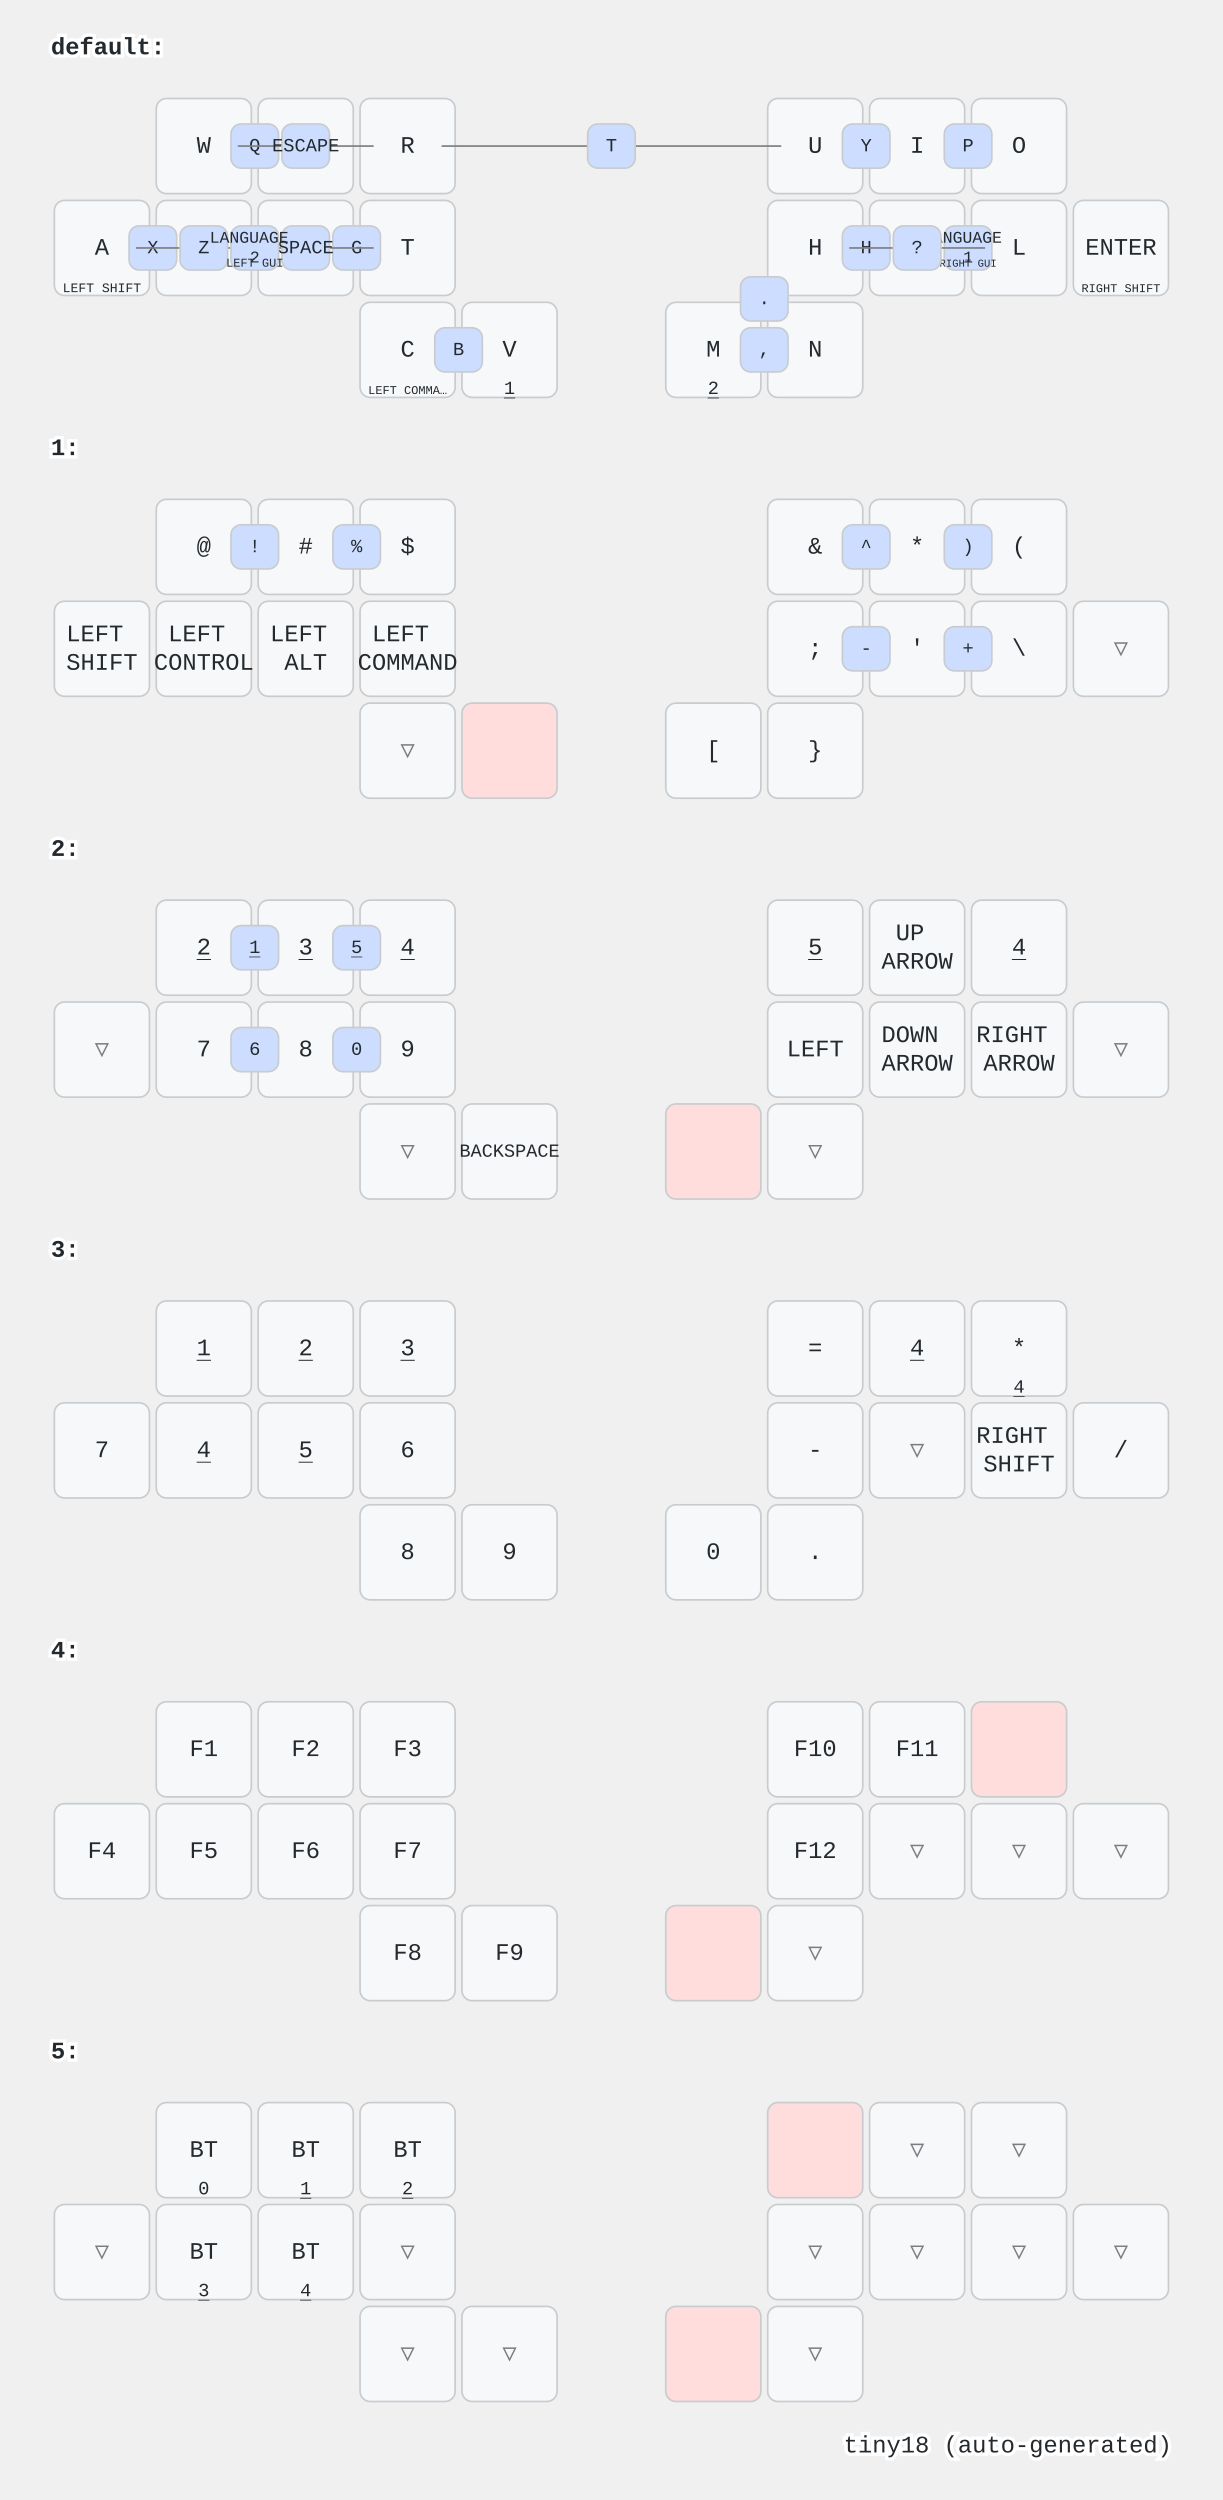
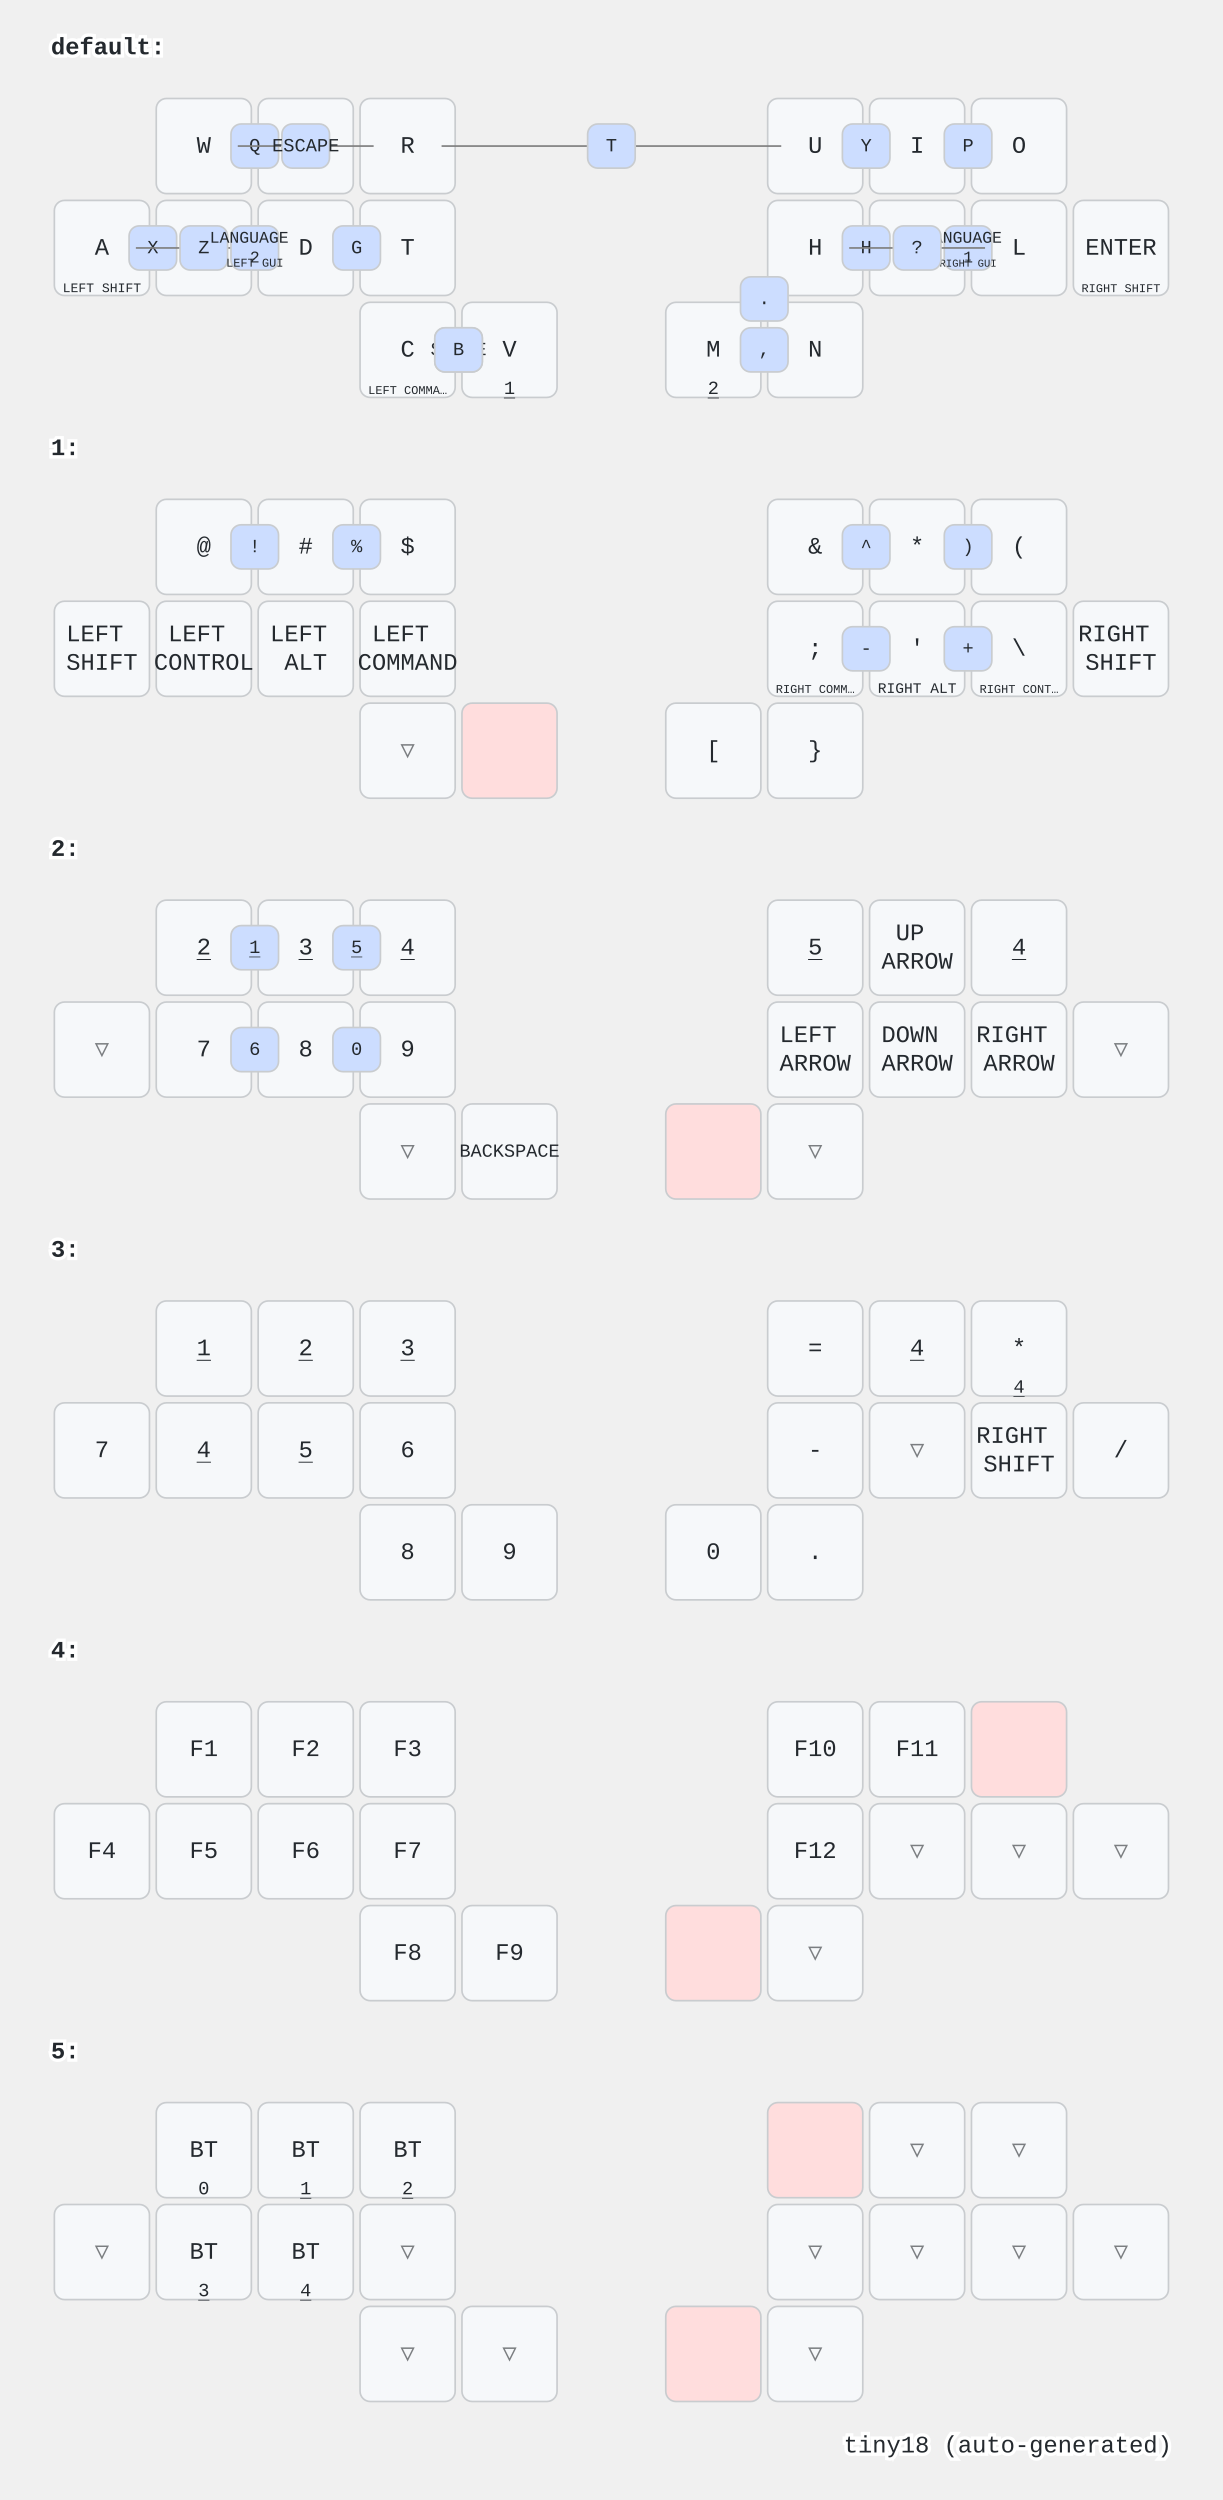
<svg xmlns="http://www.w3.org/2000/svg" width="720" height="1472" viewBox="0 0 720 1472" class="keymap">
  <style>/* inherit to force styles through use tags */
svg path {
    fill: inherit;
}

/* font and background color specifications */
svg.keymap {
    font-family: SFMono-Regular,Consolas,Liberation Mono,Menlo,monospace;
    font-size: 14px;
    font-kerning: normal;
    text-rendering: optimizeLegibility;
    fill: #24292e;
}

/* default key styling */
rect.key {
    fill: #f6f8fa;
}

rect.key, rect.combo {
    stroke: #c9cccf;
    stroke-width: 1;
}

/* default key side styling, only used is draw_key_sides is set */
rect.side {
    filter: brightness(90%);
}

/* color accent for combo boxes */
rect.combo, rect.combo-separate {
    fill: #cdf;
}

/* color accent for held keys */
rect.held, rect.combo.held {
    fill: #fdd;
}

/* color accent for ghost (optional) keys */
rect.ghost, rect.combo.ghost {
    stroke-dasharray: 4, 4;
    stroke-width: 2;
}

text {
    text-anchor: middle;
    dominant-baseline: middle;
}

/* styling for layer labels */
text.label {
    font-weight: bold;
    text-anchor: start;
    stroke: white;
    stroke-width: 4;
    paint-order: stroke;
}

/* styling for optional footer */
text.footer {
    text-anchor: end;
    dominant-baseline: auto;
    stroke: white;
    stroke-width: 4;
    paint-order: stroke;
}

/* styling for combo tap, and key non-tap label text */
text.combo, text.hold, text.shifted, text.left, text.right {
    font-size: 11px;
}

text.hold {
    text-anchor: middle;
    dominant-baseline: auto;
}

text.shifted {
    text-anchor: middle;
    dominant-baseline: hanging;
}

text.left {
    text-anchor: start;
}

text.right {
    text-anchor: end;
}

text.layer-activator {
    text-decoration: underline;
}

/* styling for hold/shifted label text in combo box */
text.combo.hold, text.combo.shifted, text.combo.left, text.combo.right {
    font-size: 8px;
}

/* lighter symbol for transparent keys */
text.trans {
    fill: #7b7e81;
}

/* styling for combo dendrons */
path.combo {
    stroke-width: 1;
    stroke: gray;
    fill: none;
}

/* Start Tabler Icons Cleanup */
/* cannot use height/width with glyphs */
.icon-tabler &gt; path {
    fill: inherit;
    stroke: inherit;
    stroke-width: 2;
}
/* hide tabler's default box */
.icon-tabler &gt; path[stroke="none"][fill="none"] {
    visibility: hidden;
}
/* End Tabler Icons Cleanup */
</style>
  <g transform="translate(30, 0)" class="layer-default">
    <text x="0" y="28" class="label" id="default">default:</text>
    <g transform="translate(0, 56)">
      <g transform="translate(90, 30)" class="key keypos-0">
        <rect rx="6" ry="6" x="-28" y="-28" width="56" height="56" class="key" />
        <text x="0" y="0" class="key tap">W</text>
      </g>
      <g transform="translate(150, 30)" class="key keypos-1">
        <rect rx="6" ry="6" x="-28" y="-28" width="56" height="56" class="key" />
        <text x="0" y="0" class="key tap">E</text>
      </g>
      <g transform="translate(210, 30)" class="key keypos-2">
        <rect rx="6" ry="6" x="-28" y="-28" width="56" height="56" class="key" />
        <text x="0" y="0" class="key tap">R</text>
      </g>
      <g transform="translate(450, 30)" class="key keypos-3">
        <rect rx="6" ry="6" x="-28" y="-28" width="56" height="56" class="key" />
        <text x="0" y="0" class="key tap">U</text>
      </g>
      <g transform="translate(510, 30)" class="key keypos-4">
        <rect rx="6" ry="6" x="-28" y="-28" width="56" height="56" class="key" />
        <text x="0" y="0" class="key tap">I</text>
      </g>
      <g transform="translate(570, 30)" class="key keypos-5">
        <rect rx="6" ry="6" x="-28" y="-28" width="56" height="56" class="key" />
        <text x="0" y="0" class="key tap">O</text>
      </g>
      <g transform="translate(30, 90)" class="key keypos-6">
        <rect rx="6" ry="6" x="-28" y="-28" width="56" height="56" class="key" />
        <text x="0" y="0" class="key tap">A</text>
        <text x="0" y="26" class="key hold">
          <tspan style="font-size: 70%">LEFT SHIFT</tspan>
        </text>
      </g>
      <g transform="translate(90, 90)" class="key keypos-7">
        <rect rx="6" ry="6" x="-28" y="-28" width="56" height="56" class="key" />
        <text x="0" y="0" class="key tap">S</text>
      </g>
      <g transform="translate(150, 90)" class="key keypos-8">
        <rect rx="6" ry="6" x="-28" y="-28" width="56" height="56" class="key" />
        <text x="0" y="0" class="key tap">D</text>
      </g>
      <g transform="translate(210, 90)" class="key keypos-9">
        <rect rx="6" ry="6" x="-28" y="-28" width="56" height="56" class="key" />
        <text x="0" y="0" class="key tap">T</text>
      </g>
      <g transform="translate(450, 90)" class="key keypos-10">
        <rect rx="6" ry="6" x="-28" y="-28" width="56" height="56" class="key" />
        <text x="0" y="0" class="key tap">H</text>
      </g>
      <g transform="translate(510, 90)" class="key keypos-11">
        <rect rx="6" ry="6" x="-28" y="-28" width="56" height="56" class="key" />
        <text x="0" y="0" class="key tap">K</text>
      </g>
      <g transform="translate(570, 90)" class="key keypos-12">
        <rect rx="6" ry="6" x="-28" y="-28" width="56" height="56" class="key" />
        <text x="0" y="0" class="key tap">L</text>
      </g>
      <g transform="translate(630, 90)" class="key keypos-13">
        <rect rx="6" ry="6" x="-28" y="-28" width="56" height="56" class="key" />
        <text x="0" y="0" class="key tap">ENTER</text>
        <text x="0" y="26" class="key hold">
          <tspan style="font-size: 64%">RIGHT SHIFT</tspan>
        </text>
      </g>
      <g transform="translate(210, 150)" class="key keypos-14">
        <rect rx="6" ry="6" x="-28" y="-28" width="56" height="56" class="key" />
        <text x="0" y="0" class="key tap">C</text>
        <text x="0" y="26" class="key hold">
          <tspan style="font-size: 64%">LEFT COMMA…</tspan>
        </text>
      </g>
      <g transform="translate(270, 150)" class="key keypos-15">
        <rect rx="6" ry="6" x="-28" y="-28" width="56" height="56" class="key" />
        <text x="0" y="0" class="key tap">V</text>
        <a href="#x_x">
          <text x="0" y="26" class="key hold layer-activator">1</text>
        </a>
      </g>
      <g transform="translate(390, 150)" class="key keypos-16">
        <rect rx="6" ry="6" x="-28" y="-28" width="56" height="56" class="key" />
        <text x="0" y="0" class="key tap">M</text>
        <a href="#x_x">
          <text x="0" y="26" class="key hold layer-activator">2</text>
        </a>
      </g>
      <g transform="translate(450, 150)" class="key keypos-17">
        <rect rx="6" ry="6" x="-28" y="-28" width="56" height="56" class="key" />
        <text x="0" y="0" class="key tap">N</text>
      </g>
      <g class="combo combopos-0">
        <rect rx="6" ry="6" x="106" y="17" width="28" height="26" class="combo" />
        <text x="120" y="30" class="combo tap">Q</text>
      </g>
      <g class="combo combopos-1">
        <path d="M330,30 l-100,0" class="combo" />
        <path d="M330,30 l100,0" class="combo" />
        <rect rx="6" ry="6" x="316" y="17" width="28" height="26" class="combo" />
        <text x="330" y="30" class="combo tap">T</text>
      </g>
      <g class="combo combopos-2">
        <rect rx="6" ry="6" x="466" y="17" width="28" height="26" class="combo" />
        <text x="480" y="30" class="combo tap">Y</text>
      </g>
      <g class="combo combopos-3">
        <rect rx="6" ry="6" x="526" y="17" width="28" height="26" class="combo" />
        <text x="540" y="30" class="combo tap">P</text>
      </g>
      <g class="combo combopos-4">
        <rect rx="6" ry="6" x="166" y="77" width="28" height="26" class="combo" />
        <text x="180" y="90" class="combo tap">G</text>
      </g>
      <g class="combo combopos-5">
        <rect rx="6" ry="6" x="466" y="77" width="28" height="26" class="combo" />
        <text x="480" y="90" class="combo tap">H</text>
      </g>
      <g class="combo combopos-6">
        <rect rx="6" ry="6" x="46" y="77" width="28" height="26" class="combo" />
        <text x="60" y="90" class="combo tap">X</text>
      </g>
      <g class="combo combopos-7">
        <path d="M90,90 l-40,0" class="combo" />
        <path d="M90,90 l40,0" class="combo" />
        <rect rx="6" ry="6" x="76" y="77" width="28" height="26" class="combo" />
        <text x="90" y="90" class="combo tap">Z</text>
      </g>
      <g class="combo combopos-8">
-         <path d="M150,90 l-40,0" class="combo" />
-         <path d="M150,90 l40,0" class="combo" />
-         <rect rx="6" ry="6" x="136" y="77" width="28" height="26" class="combo" />
-         <text x="150" y="90" class="combo tap">SPACE</text>
+         <rect rx="6" ry="6" x="226" y="137" width="28" height="26" class="combo" />
+         <text x="240" y="150" class="combo tap">SPACE</text>
      </g>
      <g class="combo combopos-9">
        <rect rx="6" ry="6" x="226" y="137" width="28" height="26" class="combo" />
        <text x="240" y="150" class="combo tap">B</text>
      </g>
      <g class="combo combopos-10">
        <rect rx="6" ry="6" x="106" y="77" width="28" height="26" class="combo" />
        <text x="120" y="90" class="combo tap">
          <tspan x="120" dy="-0.6em" style="font-size: 88%">LANGUAGE</tspan>
          <tspan x="120" dy="1.2em" style="font-size: 88%">2</tspan>
        </text>
        <text x="120" y="101" class="combo hold">
          <tspan style="font-size: 88%">LEFT GUI</tspan>
        </text>
      </g>
      <g class="combo combopos-11">
        <rect rx="6" ry="6" x="526" y="77" width="28" height="26" class="combo" />
        <text x="540" y="90" class="combo tap">
          <tspan x="540" dy="-0.6em" style="font-size: 88%">LANGUAGE</tspan>
          <tspan x="540" dy="1.2em" style="font-size: 88%">1</tspan>
        </text>
        <text x="540" y="101" class="combo hold">
          <tspan style="font-size: 78%">RIGHT GUI</tspan>
        </text>
      </g>
      <g class="combo combopos-12">
        <path d="M150,30 l-40,0" class="combo" />
        <path d="M150,30 l40,0" class="combo" />
        <rect rx="6" ry="6" x="136" y="17" width="28" height="26" class="combo" />
        <text x="150" y="30" class="combo tap">ESCAPE</text>
      </g>
      <g class="combo combopos-13">
        <rect rx="6" ry="6" x="406" y="137" width="28" height="26" class="combo" />
        <text x="420" y="150" class="combo tap">,</text>
      </g>
      <g class="combo combopos-14">
        <rect rx="6" ry="6" x="406" y="107" width="28" height="26" class="combo" />
        <text x="420" y="120" class="combo tap">.</text>
      </g>
      <g class="combo combopos-15">
        <path d="M510,90 l-40,0" class="combo" />
        <path d="M510,90 l40,0" class="combo" />
        <rect rx="6" ry="6" x="496" y="77" width="28" height="26" class="combo" />
        <text x="510" y="90" class="combo tap">?</text>
      </g>
    </g>
  </g>
  <g transform="translate(30, 236)" class="layer-1">
    <text x="0" y="28" class="label" id="x_x">1:</text>
    <g transform="translate(0, 56)">
      <g transform="translate(90, 30)" class="key keypos-0">
        <rect rx="6" ry="6" x="-28" y="-28" width="56" height="56" class="key" />
        <text x="0" y="0" class="key tap">@</text>
      </g>
      <g transform="translate(150, 30)" class="key keypos-1">
        <rect rx="6" ry="6" x="-28" y="-28" width="56" height="56" class="key" />
        <text x="0" y="0" class="key tap">#</text>
      </g>
      <g transform="translate(210, 30)" class="key keypos-2">
        <rect rx="6" ry="6" x="-28" y="-28" width="56" height="56" class="key" />
        <text x="0" y="0" class="key tap">$</text>
      </g>
      <g transform="translate(450, 30)" class="key keypos-3">
        <rect rx="6" ry="6" x="-28" y="-28" width="56" height="56" class="key" />
        <text x="0" y="0" class="key tap">&amp;</text>
      </g>
      <g transform="translate(510, 30)" class="key keypos-4">
        <rect rx="6" ry="6" x="-28" y="-28" width="56" height="56" class="key" />
        <text x="0" y="0" class="key tap">*</text>
      </g>
      <g transform="translate(570, 30)" class="key keypos-5">
        <rect rx="6" ry="6" x="-28" y="-28" width="56" height="56" class="key" />
        <text x="0" y="0" class="key tap">(</text>
      </g>
      <g transform="translate(30, 90)" class="key keypos-6">
        <rect rx="6" ry="6" x="-28" y="-28" width="56" height="56" class="key" />
        <text x="0" y="0" class="key tap">
          <tspan x="0" dy="-0.6em">LEFT</tspan>
          <tspan x="0" dy="1.2em">SHIFT</tspan>
        </text>
      </g>
      <g transform="translate(90, 90)" class="key keypos-7">
        <rect rx="6" ry="6" x="-28" y="-28" width="56" height="56" class="key" />
        <text x="0" y="0" class="key tap">
          <tspan x="0" dy="-0.6em">LEFT</tspan>
          <tspan x="0" dy="1.2em">CONTROL</tspan>
        </text>
      </g>
      <g transform="translate(150, 90)" class="key keypos-8">
        <rect rx="6" ry="6" x="-28" y="-28" width="56" height="56" class="key" />
        <text x="0" y="0" class="key tap">
          <tspan x="0" dy="-0.6em">LEFT</tspan>
          <tspan x="0" dy="1.2em">ALT</tspan>
        </text>
      </g>
      <g transform="translate(210, 90)" class="key keypos-9">
        <rect rx="6" ry="6" x="-28" y="-28" width="56" height="56" class="key" />
        <text x="0" y="0" class="key tap">
          <tspan x="0" dy="-0.6em">LEFT</tspan>
          <tspan x="0" dy="1.2em">COMMAND</tspan>
        </text>
      </g>
      <g transform="translate(450, 90)" class="key keypos-10">
        <rect rx="6" ry="6" x="-28" y="-28" width="56" height="56" class="key" />
        <text x="0" y="0" class="key tap">;</text>
+         <text x="0" y="26" class="key hold">
+           <tspan style="font-size: 64%">RIGHT COMM…</tspan>
+         </text>
      </g>
      <g transform="translate(510, 90)" class="key keypos-11">
        <rect rx="6" ry="6" x="-28" y="-28" width="56" height="56" class="key" />
        <text x="0" y="0" class="key tap">'</text>
+         <text x="0" y="26" class="key hold">
+           <tspan style="font-size: 78%">RIGHT ALT</tspan>
+         </text>
      </g>
      <g transform="translate(570, 90)" class="key keypos-12">
        <rect rx="6" ry="6" x="-28" y="-28" width="56" height="56" class="key" />
        <text x="0" y="0" class="key tap">\</text>
-       </g>
-       <g transform="translate(630, 90)" class="key trans keypos-13">
-         <rect rx="6" ry="6" x="-28" y="-28" width="56" height="56" class="key trans" />
-         <text x="0" y="0" class="key trans tap">▽</text>
+         <text x="0" y="26" class="key hold">
+           <tspan style="font-size: 64%">RIGHT CONT…</tspan>
+         </text>
+       </g>
+       <g transform="translate(630, 90)" class="key keypos-13">
+         <rect rx="6" ry="6" x="-28" y="-28" width="56" height="56" class="key" />
+         <text x="0" y="0" class="key tap">
+           <tspan x="0" dy="-0.6em">RIGHT</tspan>
+           <tspan x="0" dy="1.2em">SHIFT</tspan>
+         </text>
      </g>
      <g transform="translate(210, 150)" class="key trans keypos-14">
        <rect rx="6" ry="6" x="-28" y="-28" width="56" height="56" class="key trans" />
        <text x="0" y="0" class="key trans tap">▽</text>
      </g>
      <g transform="translate(270, 150)" class="key held keypos-15">
        <rect rx="6" ry="6" x="-28" y="-28" width="56" height="56" class="key held" />
      </g>
      <g transform="translate(390, 150)" class="key keypos-16">
        <rect rx="6" ry="6" x="-28" y="-28" width="56" height="56" class="key" />
        <text x="0" y="0" class="key tap">[</text>
      </g>
      <g transform="translate(450, 150)" class="key keypos-17">
        <rect rx="6" ry="6" x="-28" y="-28" width="56" height="56" class="key" />
        <text x="0" y="0" class="key tap">}</text>
      </g>
      <g class="combo combopos-0">
        <rect rx="6" ry="6" x="106" y="17" width="28" height="26" class="combo" />
        <text x="120" y="30" class="combo tap">!</text>
      </g>
      <g class="combo combopos-1">
        <rect rx="6" ry="6" x="166" y="17" width="28" height="26" class="combo" />
        <text x="180" y="30" class="combo tap">%</text>
      </g>
      <g class="combo combopos-2">
        <rect rx="6" ry="6" x="466" y="17" width="28" height="26" class="combo" />
        <text x="480" y="30" class="combo tap">^</text>
      </g>
      <g class="combo combopos-3">
        <rect rx="6" ry="6" x="526" y="17" width="28" height="26" class="combo" />
        <text x="540" y="30" class="combo tap">)</text>
      </g>
      <g class="combo combopos-4">
        <rect rx="6" ry="6" x="466" y="77" width="28" height="26" class="combo" />
        <text x="480" y="90" class="combo tap">-</text>
      </g>
      <g class="combo combopos-5">
        <rect rx="6" ry="6" x="526" y="77" width="28" height="26" class="combo" />
        <text x="540" y="90" class="combo tap">+</text>
      </g>
    </g>
  </g>
  <g transform="translate(30, 472)" class="layer-2">
    <text x="0" y="28" class="label" id="x_x">2:</text>
    <g transform="translate(0, 56)">
      <g transform="translate(90, 30)" class="key keypos-0">
        <rect rx="6" ry="6" x="-28" y="-28" width="56" height="56" class="key" />
        <a href="#x_x">
          <text x="0" y="0" class="key tap layer-activator">2</text>
        </a>
      </g>
      <g transform="translate(150, 30)" class="key keypos-1">
        <rect rx="6" ry="6" x="-28" y="-28" width="56" height="56" class="key" />
        <a href="#x_x">
          <text x="0" y="0" class="key tap layer-activator">3</text>
        </a>
      </g>
      <g transform="translate(210, 30)" class="key keypos-2">
        <rect rx="6" ry="6" x="-28" y="-28" width="56" height="56" class="key" />
        <a href="#x_x">
          <text x="0" y="0" class="key tap layer-activator">4</text>
        </a>
      </g>
      <g transform="translate(450, 30)" class="key keypos-3">
        <rect rx="6" ry="6" x="-28" y="-28" width="56" height="56" class="key" />
        <a href="#x_x">
          <text x="0" y="0" class="key tap layer-activator">5</text>
        </a>
      </g>
      <g transform="translate(510, 30)" class="key keypos-4">
        <rect rx="6" ry="6" x="-28" y="-28" width="56" height="56" class="key" />
        <text x="0" y="0" class="key tap">
          <tspan x="0" dy="-0.6em">UP</tspan>
          <tspan x="0" dy="1.2em">ARROW</tspan>
        </text>
      </g>
      <g transform="translate(570, 30)" class="key keypos-5">
        <rect rx="6" ry="6" x="-28" y="-28" width="56" height="56" class="key" />
        <a href="#x_x">
          <text x="0" y="0" class="key tap layer-activator">4</text>
        </a>
      </g>
      <g transform="translate(30, 90)" class="key trans keypos-6">
        <rect rx="6" ry="6" x="-28" y="-28" width="56" height="56" class="key trans" />
        <text x="0" y="0" class="key trans tap">▽</text>
      </g>
      <g transform="translate(90, 90)" class="key keypos-7">
        <rect rx="6" ry="6" x="-28" y="-28" width="56" height="56" class="key" />
        <text x="0" y="0" class="key tap">7</text>
      </g>
      <g transform="translate(150, 90)" class="key keypos-8">
        <rect rx="6" ry="6" x="-28" y="-28" width="56" height="56" class="key" />
        <text x="0" y="0" class="key tap">8</text>
      </g>
      <g transform="translate(210, 90)" class="key keypos-9">
        <rect rx="6" ry="6" x="-28" y="-28" width="56" height="56" class="key" />
        <text x="0" y="0" class="key tap">9</text>
      </g>
      <g transform="translate(450, 90)" class="key keypos-10">
        <rect rx="6" ry="6" x="-28" y="-28" width="56" height="56" class="key" />
-         <text x="0" y="0" class="key tap">LEFT</text>
+         <text x="0" y="0" class="key tap">
+           <tspan x="0" dy="-0.6em">LEFT</tspan>
+           <tspan x="0" dy="1.2em">ARROW</tspan>
+         </text>
      </g>
      <g transform="translate(510, 90)" class="key keypos-11">
        <rect rx="6" ry="6" x="-28" y="-28" width="56" height="56" class="key" />
        <text x="0" y="0" class="key tap">
          <tspan x="0" dy="-0.6em">DOWN</tspan>
          <tspan x="0" dy="1.2em">ARROW</tspan>
        </text>
      </g>
      <g transform="translate(570, 90)" class="key keypos-12">
        <rect rx="6" ry="6" x="-28" y="-28" width="56" height="56" class="key" />
        <text x="0" y="0" class="key tap">
          <tspan x="0" dy="-0.6em">RIGHT</tspan>
          <tspan x="0" dy="1.2em">ARROW</tspan>
        </text>
      </g>
      <g transform="translate(630, 90)" class="key trans keypos-13">
        <rect rx="6" ry="6" x="-28" y="-28" width="56" height="56" class="key trans" />
        <text x="0" y="0" class="key trans tap">▽</text>
      </g>
      <g transform="translate(210, 150)" class="key trans keypos-14">
        <rect rx="6" ry="6" x="-28" y="-28" width="56" height="56" class="key trans" />
        <text x="0" y="0" class="key trans tap">▽</text>
      </g>
      <g transform="translate(270, 150)" class="key keypos-15">
        <rect rx="6" ry="6" x="-28" y="-28" width="56" height="56" class="key" />
        <text x="0" y="0" class="key tap">
          <tspan style="font-size: 78%">BACKSPACE</tspan>
        </text>
      </g>
      <g transform="translate(390, 150)" class="key held keypos-16">
        <rect rx="6" ry="6" x="-28" y="-28" width="56" height="56" class="key held" />
      </g>
      <g transform="translate(450, 150)" class="key trans keypos-17">
        <rect rx="6" ry="6" x="-28" y="-28" width="56" height="56" class="key trans" />
        <text x="0" y="0" class="key trans tap">▽</text>
      </g>
      <g class="combo combopos-0">
        <rect rx="6" ry="6" x="106" y="17" width="28" height="26" class="combo" />
        <a href="#x_x">
          <text x="120" y="30" class="combo tap layer-activator">1</text>
        </a>
      </g>
      <g class="combo combopos-1">
        <rect rx="6" ry="6" x="166" y="17" width="28" height="26" class="combo" />
        <a href="#x_x">
          <text x="180" y="30" class="combo tap layer-activator">5</text>
        </a>
      </g>
      <g class="combo combopos-2">
        <rect rx="6" ry="6" x="106" y="77" width="28" height="26" class="combo" />
        <text x="120" y="90" class="combo tap">6</text>
      </g>
      <g class="combo combopos-3">
        <rect rx="6" ry="6" x="166" y="77" width="28" height="26" class="combo" />
        <text x="180" y="90" class="combo tap">0</text>
      </g>
    </g>
  </g>
  <g transform="translate(30, 708)" class="layer-3">
    <text x="0" y="28" class="label" id="x_x">3:</text>
    <g transform="translate(0, 56)">
      <g transform="translate(90, 30)" class="key keypos-0">
        <rect rx="6" ry="6" x="-28" y="-28" width="56" height="56" class="key" />
        <a href="#x_x">
          <text x="0" y="0" class="key tap layer-activator">1</text>
        </a>
      </g>
      <g transform="translate(150, 30)" class="key keypos-1">
        <rect rx="6" ry="6" x="-28" y="-28" width="56" height="56" class="key" />
        <a href="#x_x">
          <text x="0" y="0" class="key tap layer-activator">2</text>
        </a>
      </g>
      <g transform="translate(210, 30)" class="key keypos-2">
        <rect rx="6" ry="6" x="-28" y="-28" width="56" height="56" class="key" />
        <a href="#x_x">
          <text x="0" y="0" class="key tap layer-activator">3</text>
        </a>
      </g>
      <g transform="translate(450, 30)" class="key keypos-3">
        <rect rx="6" ry="6" x="-28" y="-28" width="56" height="56" class="key" />
        <text x="0" y="0" class="key tap">=</text>
      </g>
      <g transform="translate(510, 30)" class="key keypos-4">
        <rect rx="6" ry="6" x="-28" y="-28" width="56" height="56" class="key" />
        <a href="#x_x">
          <text x="0" y="0" class="key tap layer-activator">4</text>
        </a>
      </g>
      <g transform="translate(570, 30)" class="key keypos-5">
        <rect rx="6" ry="6" x="-28" y="-28" width="56" height="56" class="key" />
        <text x="0" y="0" class="key tap">*</text>
        <a href="#x_x">
          <text x="0" y="26" class="key hold layer-activator">4</text>
        </a>
      </g>
      <g transform="translate(30, 90)" class="key keypos-6">
        <rect rx="6" ry="6" x="-28" y="-28" width="56" height="56" class="key" />
        <text x="0" y="0" class="key tap">7</text>
      </g>
      <g transform="translate(90, 90)" class="key keypos-7">
        <rect rx="6" ry="6" x="-28" y="-28" width="56" height="56" class="key" />
        <a href="#x_x">
          <text x="0" y="0" class="key tap layer-activator">4</text>
        </a>
      </g>
      <g transform="translate(150, 90)" class="key keypos-8">
        <rect rx="6" ry="6" x="-28" y="-28" width="56" height="56" class="key" />
        <a href="#x_x">
          <text x="0" y="0" class="key tap layer-activator">5</text>
        </a>
      </g>
      <g transform="translate(210, 90)" class="key keypos-9">
        <rect rx="6" ry="6" x="-28" y="-28" width="56" height="56" class="key" />
        <text x="0" y="0" class="key tap">6</text>
      </g>
      <g transform="translate(450, 90)" class="key keypos-10">
        <rect rx="6" ry="6" x="-28" y="-28" width="56" height="56" class="key" />
        <text x="0" y="0" class="key tap">-</text>
      </g>
      <g transform="translate(510, 90)" class="key trans keypos-11">
        <rect rx="6" ry="6" x="-28" y="-28" width="56" height="56" class="key trans" />
        <text x="0" y="0" class="key trans tap">▽</text>
      </g>
      <g transform="translate(570, 90)" class="key keypos-12">
        <rect rx="6" ry="6" x="-28" y="-28" width="56" height="56" class="key" />
        <text x="0" y="0" class="key tap">
          <tspan x="0" dy="-0.6em">RIGHT</tspan>
          <tspan x="0" dy="1.2em">SHIFT</tspan>
        </text>
      </g>
      <g transform="translate(630, 90)" class="key keypos-13">
        <rect rx="6" ry="6" x="-28" y="-28" width="56" height="56" class="key" />
        <text x="0" y="0" class="key tap">/</text>
      </g>
      <g transform="translate(210, 150)" class="key keypos-14">
        <rect rx="6" ry="6" x="-28" y="-28" width="56" height="56" class="key" />
        <text x="0" y="0" class="key tap">8</text>
      </g>
      <g transform="translate(270, 150)" class="key keypos-15">
        <rect rx="6" ry="6" x="-28" y="-28" width="56" height="56" class="key" />
        <text x="0" y="0" class="key tap">9</text>
      </g>
      <g transform="translate(390, 150)" class="key keypos-16">
        <rect rx="6" ry="6" x="-28" y="-28" width="56" height="56" class="key" />
        <text x="0" y="0" class="key tap">0</text>
      </g>
      <g transform="translate(450, 150)" class="key keypos-17">
        <rect rx="6" ry="6" x="-28" y="-28" width="56" height="56" class="key" />
        <text x="0" y="0" class="key tap">.</text>
      </g>
    </g>
  </g>
  <g transform="translate(30, 944)" class="layer-4">
    <text x="0" y="28" class="label" id="x_x">4:</text>
    <g transform="translate(0, 56)">
      <g transform="translate(90, 30)" class="key keypos-0">
        <rect rx="6" ry="6" x="-28" y="-28" width="56" height="56" class="key" />
        <text x="0" y="0" class="key tap">F1</text>
      </g>
      <g transform="translate(150, 30)" class="key keypos-1">
        <rect rx="6" ry="6" x="-28" y="-28" width="56" height="56" class="key" />
        <text x="0" y="0" class="key tap">F2</text>
      </g>
      <g transform="translate(210, 30)" class="key keypos-2">
        <rect rx="6" ry="6" x="-28" y="-28" width="56" height="56" class="key" />
        <text x="0" y="0" class="key tap">F3</text>
      </g>
      <g transform="translate(450, 30)" class="key keypos-3">
        <rect rx="6" ry="6" x="-28" y="-28" width="56" height="56" class="key" />
        <text x="0" y="0" class="key tap">F10</text>
      </g>
      <g transform="translate(510, 30)" class="key keypos-4">
        <rect rx="6" ry="6" x="-28" y="-28" width="56" height="56" class="key" />
        <text x="0" y="0" class="key tap">F11</text>
      </g>
      <g transform="translate(570, 30)" class="key held keypos-5">
        <rect rx="6" ry="6" x="-28" y="-28" width="56" height="56" class="key held" />
      </g>
      <g transform="translate(30, 90)" class="key keypos-6">
        <rect rx="6" ry="6" x="-28" y="-28" width="56" height="56" class="key" />
        <text x="0" y="0" class="key tap">F4</text>
      </g>
      <g transform="translate(90, 90)" class="key keypos-7">
        <rect rx="6" ry="6" x="-28" y="-28" width="56" height="56" class="key" />
        <text x="0" y="0" class="key tap">F5</text>
      </g>
      <g transform="translate(150, 90)" class="key keypos-8">
        <rect rx="6" ry="6" x="-28" y="-28" width="56" height="56" class="key" />
        <text x="0" y="0" class="key tap">F6</text>
      </g>
      <g transform="translate(210, 90)" class="key keypos-9">
        <rect rx="6" ry="6" x="-28" y="-28" width="56" height="56" class="key" />
        <text x="0" y="0" class="key tap">F7</text>
      </g>
      <g transform="translate(450, 90)" class="key keypos-10">
        <rect rx="6" ry="6" x="-28" y="-28" width="56" height="56" class="key" />
        <text x="0" y="0" class="key tap">F12</text>
      </g>
      <g transform="translate(510, 90)" class="key trans keypos-11">
        <rect rx="6" ry="6" x="-28" y="-28" width="56" height="56" class="key trans" />
        <text x="0" y="0" class="key trans tap">▽</text>
      </g>
      <g transform="translate(570, 90)" class="key trans keypos-12">
        <rect rx="6" ry="6" x="-28" y="-28" width="56" height="56" class="key trans" />
        <text x="0" y="0" class="key trans tap">▽</text>
      </g>
      <g transform="translate(630, 90)" class="key trans keypos-13">
        <rect rx="6" ry="6" x="-28" y="-28" width="56" height="56" class="key trans" />
        <text x="0" y="0" class="key trans tap">▽</text>
      </g>
      <g transform="translate(210, 150)" class="key keypos-14">
        <rect rx="6" ry="6" x="-28" y="-28" width="56" height="56" class="key" />
        <text x="0" y="0" class="key tap">F8</text>
      </g>
      <g transform="translate(270, 150)" class="key keypos-15">
        <rect rx="6" ry="6" x="-28" y="-28" width="56" height="56" class="key" />
        <text x="0" y="0" class="key tap">F9</text>
      </g>
      <g transform="translate(390, 150)" class="key held keypos-16">
        <rect rx="6" ry="6" x="-28" y="-28" width="56" height="56" class="key held" />
      </g>
      <g transform="translate(450, 150)" class="key trans keypos-17">
        <rect rx="6" ry="6" x="-28" y="-28" width="56" height="56" class="key trans" />
        <text x="0" y="0" class="key trans tap">▽</text>
      </g>
    </g>
  </g>
  <g transform="translate(30, 1180)" class="layer-5">
    <text x="0" y="28" class="label" id="x_x">5:</text>
    <g transform="translate(0, 56)">
      <g transform="translate(90, 30)" class="key keypos-0">
        <rect rx="6" ry="6" x="-28" y="-28" width="56" height="56" class="key" />
        <text x="0" y="0" class="key tap">BT</text>
        <text x="0" y="26" class="key hold">0</text>
      </g>
      <g transform="translate(150, 30)" class="key keypos-1">
        <rect rx="6" ry="6" x="-28" y="-28" width="56" height="56" class="key" />
        <text x="0" y="0" class="key tap">BT</text>
        <a href="#x_x">
          <text x="0" y="26" class="key hold layer-activator">1</text>
        </a>
      </g>
      <g transform="translate(210, 30)" class="key keypos-2">
        <rect rx="6" ry="6" x="-28" y="-28" width="56" height="56" class="key" />
        <text x="0" y="0" class="key tap">BT</text>
        <a href="#x_x">
          <text x="0" y="26" class="key hold layer-activator">2</text>
        </a>
      </g>
      <g transform="translate(450, 30)" class="key held keypos-3">
        <rect rx="6" ry="6" x="-28" y="-28" width="56" height="56" class="key held" />
      </g>
      <g transform="translate(510, 30)" class="key trans keypos-4">
        <rect rx="6" ry="6" x="-28" y="-28" width="56" height="56" class="key trans" />
        <text x="0" y="0" class="key trans tap">▽</text>
      </g>
      <g transform="translate(570, 30)" class="key trans keypos-5">
        <rect rx="6" ry="6" x="-28" y="-28" width="56" height="56" class="key trans" />
        <text x="0" y="0" class="key trans tap">▽</text>
      </g>
      <g transform="translate(30, 90)" class="key trans keypos-6">
        <rect rx="6" ry="6" x="-28" y="-28" width="56" height="56" class="key trans" />
        <text x="0" y="0" class="key trans tap">▽</text>
      </g>
      <g transform="translate(90, 90)" class="key keypos-7">
        <rect rx="6" ry="6" x="-28" y="-28" width="56" height="56" class="key" />
        <text x="0" y="0" class="key tap">BT</text>
        <a href="#x_x">
          <text x="0" y="26" class="key hold layer-activator">3</text>
        </a>
      </g>
      <g transform="translate(150, 90)" class="key keypos-8">
        <rect rx="6" ry="6" x="-28" y="-28" width="56" height="56" class="key" />
        <text x="0" y="0" class="key tap">BT</text>
        <a href="#x_x">
          <text x="0" y="26" class="key hold layer-activator">4</text>
        </a>
      </g>
      <g transform="translate(210, 90)" class="key trans keypos-9">
        <rect rx="6" ry="6" x="-28" y="-28" width="56" height="56" class="key trans" />
        <text x="0" y="0" class="key trans tap">▽</text>
      </g>
      <g transform="translate(450, 90)" class="key trans keypos-10">
        <rect rx="6" ry="6" x="-28" y="-28" width="56" height="56" class="key trans" />
        <text x="0" y="0" class="key trans tap">▽</text>
      </g>
      <g transform="translate(510, 90)" class="key trans keypos-11">
        <rect rx="6" ry="6" x="-28" y="-28" width="56" height="56" class="key trans" />
        <text x="0" y="0" class="key trans tap">▽</text>
      </g>
      <g transform="translate(570, 90)" class="key trans keypos-12">
        <rect rx="6" ry="6" x="-28" y="-28" width="56" height="56" class="key trans" />
        <text x="0" y="0" class="key trans tap">▽</text>
      </g>
      <g transform="translate(630, 90)" class="key trans keypos-13">
        <rect rx="6" ry="6" x="-28" y="-28" width="56" height="56" class="key trans" />
        <text x="0" y="0" class="key trans tap">▽</text>
      </g>
      <g transform="translate(210, 150)" class="key trans keypos-14">
        <rect rx="6" ry="6" x="-28" y="-28" width="56" height="56" class="key trans" />
        <text x="0" y="0" class="key trans tap">▽</text>
      </g>
      <g transform="translate(270, 150)" class="key trans keypos-15">
        <rect rx="6" ry="6" x="-28" y="-28" width="56" height="56" class="key trans" />
        <text x="0" y="0" class="key trans tap">▽</text>
      </g>
      <g transform="translate(390, 150)" class="key held keypos-16">
        <rect rx="6" ry="6" x="-28" y="-28" width="56" height="56" class="key held" />
      </g>
      <g transform="translate(450, 150)" class="key trans keypos-17">
        <rect rx="6" ry="6" x="-28" y="-28" width="56" height="56" class="key trans" />
        <text x="0" y="0" class="key trans tap">▽</text>
      </g>
    </g>
  </g>
  <text x="690.0" y="1444.0" class="footer">tiny18 (auto-generated)</text>
</svg>
